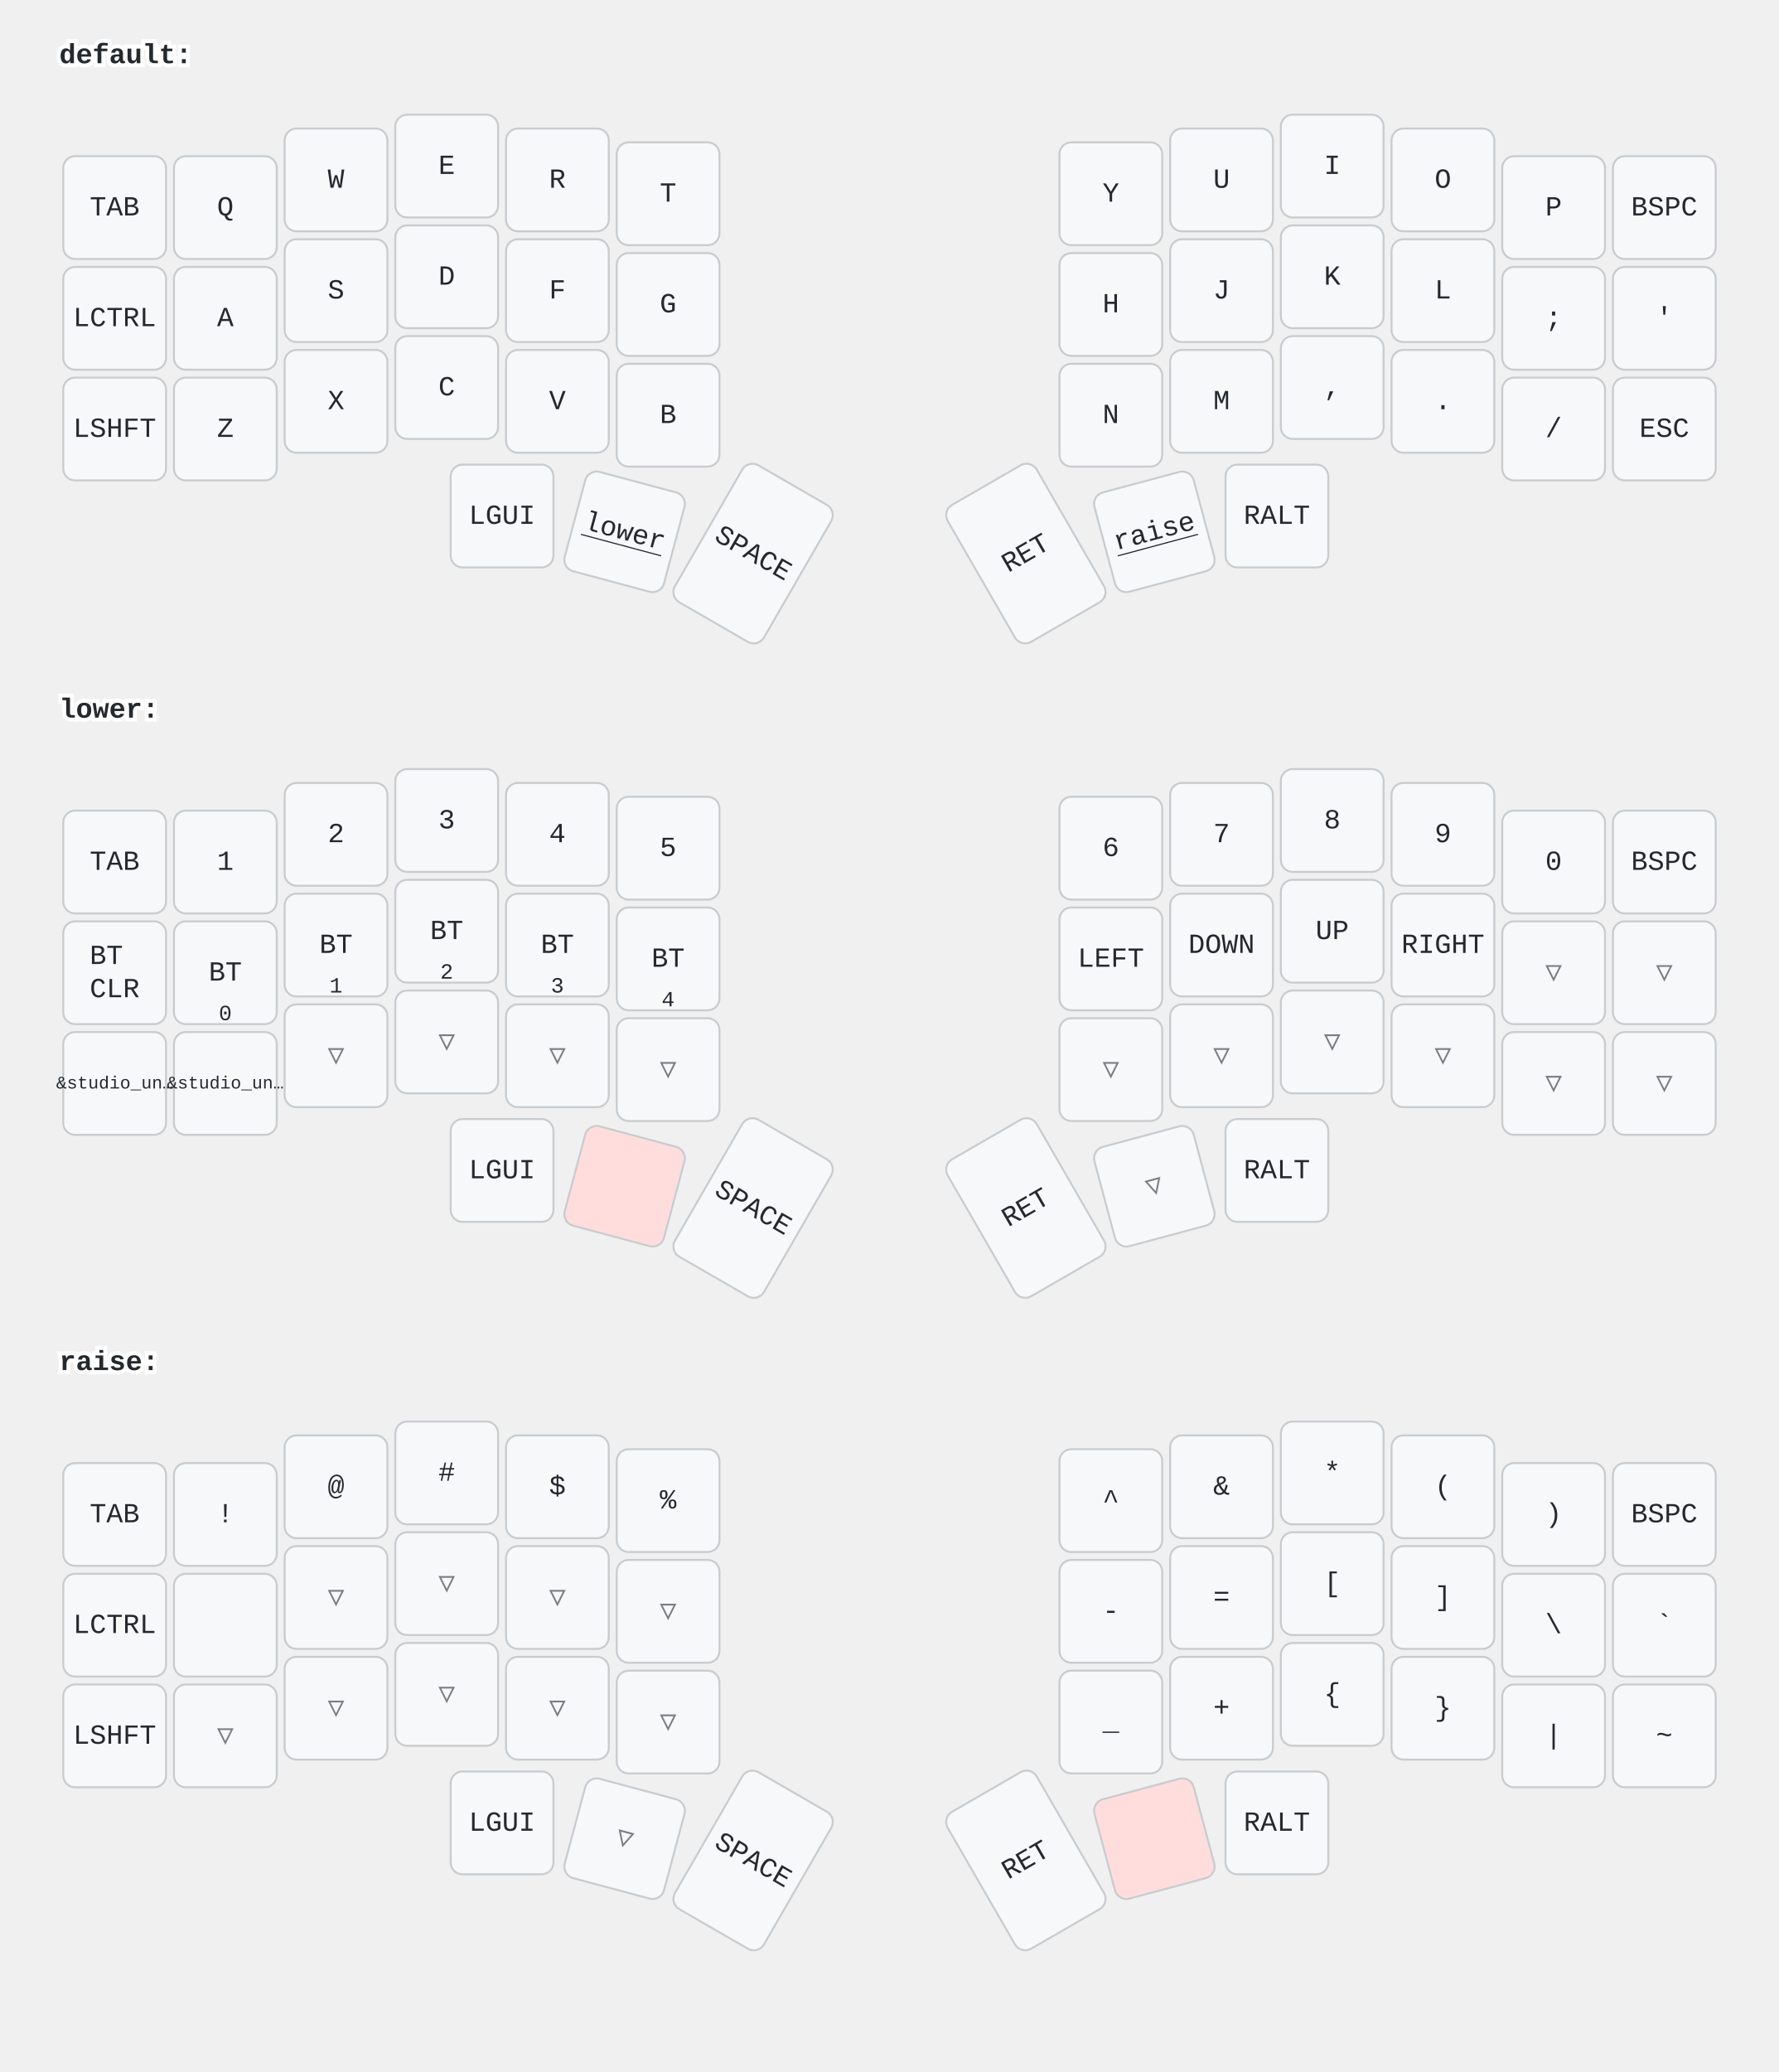
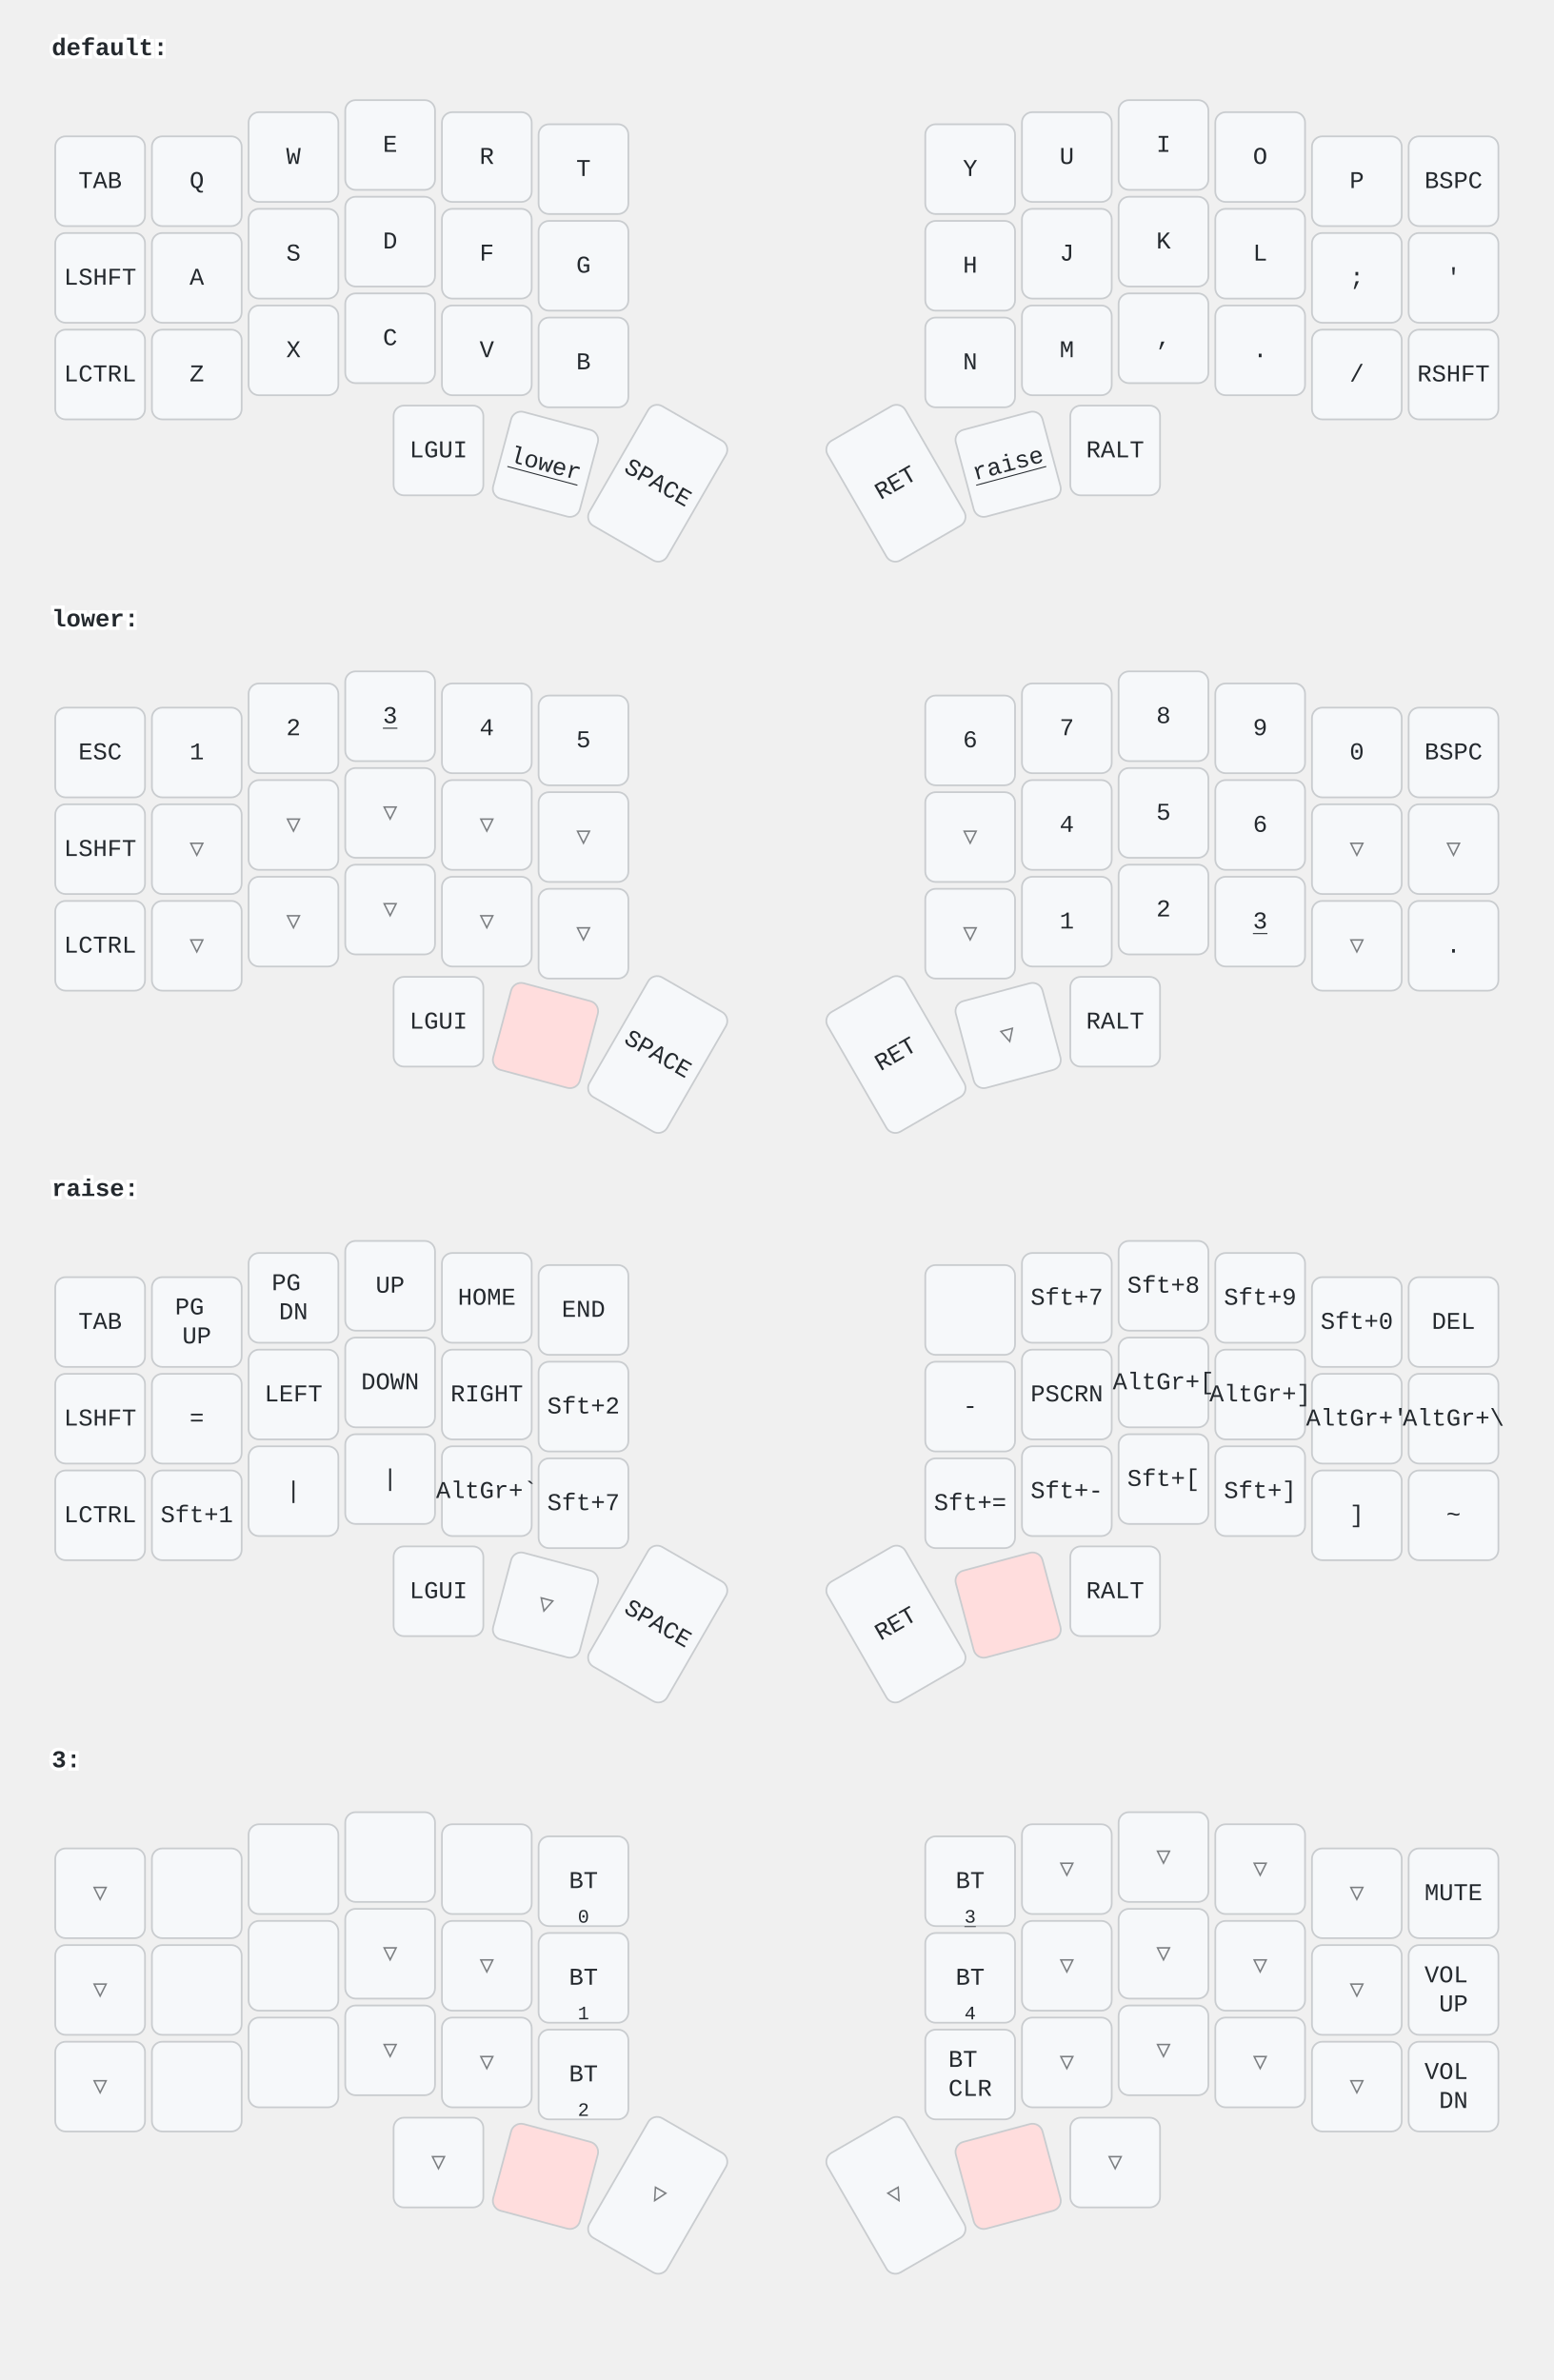
- <svg xmlns="http://www.w3.org/2000/svg" width="900" height="1048" viewBox="0 0 900 1048" class="keymap">
+ <svg xmlns="http://www.w3.org/2000/svg" width="900" height="1379" viewBox="0 0 900 1379" class="keymap">
  <style>/* inherit to force styles through use tags */
svg path {
    fill: inherit;
}

/* font and background color specifications */
svg.keymap {
    font-family: SFMono-Regular,Consolas,Liberation Mono,Menlo,monospace;
    font-size: 14px;
    font-kerning: normal;
    text-rendering: optimizeLegibility;
    fill: #24292e;
}

/* default key styling */
rect.key {
    fill: #f6f8fa;
}

rect.key, rect.combo {
    stroke: #c9cccf;
    stroke-width: 1;
}

/* default key side styling, only used is draw_key_sides is set */
rect.side {
    filter: brightness(90%);
}

/* color accent for combo boxes */
rect.combo, rect.combo-separate {
    fill: #cdf;
}

/* color accent for held keys */
rect.held, rect.combo.held {
    fill: #fdd;
}

/* color accent for ghost (optional) keys */
rect.ghost, rect.combo.ghost {
    stroke-dasharray: 4, 4;
    stroke-width: 2;
}

text {
    text-anchor: middle;
    dominant-baseline: middle;
}

/* styling for layer labels */
text.label {
    font-weight: bold;
    text-anchor: start;
    stroke: white;
    stroke-width: 4;
    paint-order: stroke;
}

/* styling for optional footer */
text.footer {
    text-anchor: end;
    dominant-baseline: auto;
    stroke: white;
    stroke-width: 4;
    paint-order: stroke;
}

/* styling for combo tap, and key non-tap label text */
text.combo, text.hold, text.shifted, text.left, text.right {
    font-size: 11px;
}

text.hold {
    text-anchor: middle;
    dominant-baseline: auto;
}

text.shifted {
    text-anchor: middle;
    dominant-baseline: hanging;
}

text.left {
    text-anchor: start;
}

text.right {
    text-anchor: end;
}

text.layer-activator {
    text-decoration: underline;
}

/* styling for hold/shifted label text in combo box */
text.combo.hold, text.combo.shifted, text.combo.left, text.combo.right {
    font-size: 8px;
}

/* lighter symbol for transparent keys */
text.trans {
    fill: #7b7e81;
}

/* styling for combo dendrons */
path.combo {
    stroke-width: 1;
    stroke: gray;
    fill: none;
}

/* Start Tabler Icons Cleanup */
/* cannot use height/width with glyphs */
.icon-tabler &gt; path {
    fill: inherit;
    stroke: inherit;
    stroke-width: 2;
}
/* hide tabler's default box */
.icon-tabler &gt; path[stroke="none"][fill="none"] {
    visibility: hidden;
}
/* End Tabler Icons Cleanup */
</style>
  <g transform="translate(30, 0)" class="layer-default">
    <text x="0" y="28" class="label" id="default">default:</text>
    <g transform="translate(0, 56)">
      <g transform="translate(28, 49)" class="key keypos-0">
        <rect rx="6" ry="6" x="-26" y="-26" width="52" height="52" class="key" />
        <text x="0" y="0" class="key tap">TAB</text>
      </g>
      <g transform="translate(84, 49)" class="key keypos-1">
        <rect rx="6" ry="6" x="-26" y="-26" width="52" height="52" class="key" />
        <text x="0" y="0" class="key tap">Q</text>
      </g>
      <g transform="translate(140, 35)" class="key keypos-2">
        <rect rx="6" ry="6" x="-26" y="-26" width="52" height="52" class="key" />
        <text x="0" y="0" class="key tap">W</text>
      </g>
      <g transform="translate(196, 28)" class="key keypos-3">
        <rect rx="6" ry="6" x="-26" y="-26" width="52" height="52" class="key" />
        <text x="0" y="0" class="key tap">E</text>
      </g>
      <g transform="translate(252, 35)" class="key keypos-4">
        <rect rx="6" ry="6" x="-26" y="-26" width="52" height="52" class="key" />
        <text x="0" y="0" class="key tap">R</text>
      </g>
      <g transform="translate(308, 42)" class="key keypos-5">
        <rect rx="6" ry="6" x="-26" y="-26" width="52" height="52" class="key" />
        <text x="0" y="0" class="key tap">T</text>
      </g>
      <g transform="translate(532, 42)" class="key keypos-6">
        <rect rx="6" ry="6" x="-26" y="-26" width="52" height="52" class="key" />
        <text x="0" y="0" class="key tap">Y</text>
      </g>
      <g transform="translate(588, 35)" class="key keypos-7">
        <rect rx="6" ry="6" x="-26" y="-26" width="52" height="52" class="key" />
        <text x="0" y="0" class="key tap">U</text>
      </g>
      <g transform="translate(644, 28)" class="key keypos-8">
        <rect rx="6" ry="6" x="-26" y="-26" width="52" height="52" class="key" />
        <text x="0" y="0" class="key tap">I</text>
      </g>
      <g transform="translate(700, 35)" class="key keypos-9">
        <rect rx="6" ry="6" x="-26" y="-26" width="52" height="52" class="key" />
        <text x="0" y="0" class="key tap">O</text>
      </g>
      <g transform="translate(756, 49)" class="key keypos-10">
        <rect rx="6" ry="6" x="-26" y="-26" width="52" height="52" class="key" />
        <text x="0" y="0" class="key tap">P</text>
      </g>
      <g transform="translate(812, 49)" class="key keypos-11">
        <rect rx="6" ry="6" x="-26" y="-26" width="52" height="52" class="key" />
        <text x="0" y="0" class="key tap">BSPC</text>
      </g>
      <g transform="translate(28, 105)" class="key keypos-12">
        <rect rx="6" ry="6" x="-26" y="-26" width="52" height="52" class="key" />
+         <text x="0" y="0" class="key tap">LSHFT</text>
+       </g>
+       <g transform="translate(84, 105)" class="key keypos-13">
+         <rect rx="6" ry="6" x="-26" y="-26" width="52" height="52" class="key" />
+         <text x="0" y="0" class="key tap">A</text>
+       </g>
+       <g transform="translate(140, 91)" class="key keypos-14">
+         <rect rx="6" ry="6" x="-26" y="-26" width="52" height="52" class="key" />
+         <text x="0" y="0" class="key tap">S</text>
+       </g>
+       <g transform="translate(196, 84)" class="key keypos-15">
+         <rect rx="6" ry="6" x="-26" y="-26" width="52" height="52" class="key" />
+         <text x="0" y="0" class="key tap">D</text>
+       </g>
+       <g transform="translate(252, 91)" class="key keypos-16">
+         <rect rx="6" ry="6" x="-26" y="-26" width="52" height="52" class="key" />
+         <text x="0" y="0" class="key tap">F</text>
+       </g>
+       <g transform="translate(308, 98)" class="key keypos-17">
+         <rect rx="6" ry="6" x="-26" y="-26" width="52" height="52" class="key" />
+         <text x="0" y="0" class="key tap">G</text>
+       </g>
+       <g transform="translate(532, 98)" class="key keypos-18">
+         <rect rx="6" ry="6" x="-26" y="-26" width="52" height="52" class="key" />
+         <text x="0" y="0" class="key tap">H</text>
+       </g>
+       <g transform="translate(588, 91)" class="key keypos-19">
+         <rect rx="6" ry="6" x="-26" y="-26" width="52" height="52" class="key" />
+         <text x="0" y="0" class="key tap">J</text>
+       </g>
+       <g transform="translate(644, 84)" class="key keypos-20">
+         <rect rx="6" ry="6" x="-26" y="-26" width="52" height="52" class="key" />
+         <text x="0" y="0" class="key tap">K</text>
+       </g>
+       <g transform="translate(700, 91)" class="key keypos-21">
+         <rect rx="6" ry="6" x="-26" y="-26" width="52" height="52" class="key" />
+         <text x="0" y="0" class="key tap">L</text>
+       </g>
+       <g transform="translate(756, 105)" class="key keypos-22">
+         <rect rx="6" ry="6" x="-26" y="-26" width="52" height="52" class="key" />
+         <text x="0" y="0" class="key tap">;</text>
+       </g>
+       <g transform="translate(812, 105)" class="key keypos-23">
+         <rect rx="6" ry="6" x="-26" y="-26" width="52" height="52" class="key" />
+         <text x="0" y="0" class="key tap">'</text>
+       </g>
+       <g transform="translate(28, 161)" class="key keypos-24">
+         <rect rx="6" ry="6" x="-26" y="-26" width="52" height="52" class="key" />
        <text x="0" y="0" class="key tap">LCTRL</text>
      </g>
-       <g transform="translate(84, 105)" class="key keypos-13">
-         <rect rx="6" ry="6" x="-26" y="-26" width="52" height="52" class="key" />
-         <text x="0" y="0" class="key tap">A</text>
-       </g>
-       <g transform="translate(140, 91)" class="key keypos-14">
-         <rect rx="6" ry="6" x="-26" y="-26" width="52" height="52" class="key" />
-         <text x="0" y="0" class="key tap">S</text>
-       </g>
-       <g transform="translate(196, 84)" class="key keypos-15">
-         <rect rx="6" ry="6" x="-26" y="-26" width="52" height="52" class="key" />
-         <text x="0" y="0" class="key tap">D</text>
-       </g>
-       <g transform="translate(252, 91)" class="key keypos-16">
-         <rect rx="6" ry="6" x="-26" y="-26" width="52" height="52" class="key" />
-         <text x="0" y="0" class="key tap">F</text>
-       </g>
-       <g transform="translate(308, 98)" class="key keypos-17">
-         <rect rx="6" ry="6" x="-26" y="-26" width="52" height="52" class="key" />
-         <text x="0" y="0" class="key tap">G</text>
-       </g>
-       <g transform="translate(532, 98)" class="key keypos-18">
-         <rect rx="6" ry="6" x="-26" y="-26" width="52" height="52" class="key" />
-         <text x="0" y="0" class="key tap">H</text>
-       </g>
-       <g transform="translate(588, 91)" class="key keypos-19">
-         <rect rx="6" ry="6" x="-26" y="-26" width="52" height="52" class="key" />
-         <text x="0" y="0" class="key tap">J</text>
-       </g>
-       <g transform="translate(644, 84)" class="key keypos-20">
-         <rect rx="6" ry="6" x="-26" y="-26" width="52" height="52" class="key" />
-         <text x="0" y="0" class="key tap">K</text>
-       </g>
-       <g transform="translate(700, 91)" class="key keypos-21">
-         <rect rx="6" ry="6" x="-26" y="-26" width="52" height="52" class="key" />
-         <text x="0" y="0" class="key tap">L</text>
-       </g>
-       <g transform="translate(756, 105)" class="key keypos-22">
-         <rect rx="6" ry="6" x="-26" y="-26" width="52" height="52" class="key" />
-         <text x="0" y="0" class="key tap">;</text>
-       </g>
-       <g transform="translate(812, 105)" class="key keypos-23">
-         <rect rx="6" ry="6" x="-26" y="-26" width="52" height="52" class="key" />
-         <text x="0" y="0" class="key tap">'</text>
-       </g>
-       <g transform="translate(28, 161)" class="key keypos-24">
-         <rect rx="6" ry="6" x="-26" y="-26" width="52" height="52" class="key" />
-         <text x="0" y="0" class="key tap">LSHFT</text>
-       </g>
      <g transform="translate(84, 161)" class="key keypos-25">
        <rect rx="6" ry="6" x="-26" y="-26" width="52" height="52" class="key" />
        <text x="0" y="0" class="key tap">Z</text>
      </g>
      <g transform="translate(140, 147)" class="key keypos-26">
        <rect rx="6" ry="6" x="-26" y="-26" width="52" height="52" class="key" />
        <text x="0" y="0" class="key tap">X</text>
      </g>
      <g transform="translate(196, 140)" class="key keypos-27">
        <rect rx="6" ry="6" x="-26" y="-26" width="52" height="52" class="key" />
        <text x="0" y="0" class="key tap">C</text>
      </g>
      <g transform="translate(252, 147)" class="key keypos-28">
        <rect rx="6" ry="6" x="-26" y="-26" width="52" height="52" class="key" />
        <text x="0" y="0" class="key tap">V</text>
      </g>
      <g transform="translate(308, 154)" class="key keypos-29">
        <rect rx="6" ry="6" x="-26" y="-26" width="52" height="52" class="key" />
        <text x="0" y="0" class="key tap">B</text>
      </g>
      <g transform="translate(532, 154)" class="key keypos-30">
        <rect rx="6" ry="6" x="-26" y="-26" width="52" height="52" class="key" />
        <text x="0" y="0" class="key tap">N</text>
      </g>
      <g transform="translate(588, 147)" class="key keypos-31">
        <rect rx="6" ry="6" x="-26" y="-26" width="52" height="52" class="key" />
        <text x="0" y="0" class="key tap">M</text>
      </g>
      <g transform="translate(644, 140)" class="key keypos-32">
        <rect rx="6" ry="6" x="-26" y="-26" width="52" height="52" class="key" />
        <text x="0" y="0" class="key tap">,</text>
      </g>
      <g transform="translate(700, 147)" class="key keypos-33">
        <rect rx="6" ry="6" x="-26" y="-26" width="52" height="52" class="key" />
        <text x="0" y="0" class="key tap">.</text>
      </g>
      <g transform="translate(756, 161)" class="key keypos-34">
        <rect rx="6" ry="6" x="-26" y="-26" width="52" height="52" class="key" />
        <text x="0" y="0" class="key tap">/</text>
      </g>
      <g transform="translate(812, 161)" class="key keypos-35">
        <rect rx="6" ry="6" x="-26" y="-26" width="52" height="52" class="key" />
-         <text x="0" y="0" class="key tap">ESC</text>
+         <text x="0" y="0" class="key tap">RSHFT</text>
      </g>
      <g transform="translate(224, 205)" class="key keypos-36">
        <rect rx="6" ry="6" x="-26" y="-26" width="52" height="52" class="key" />
        <text x="0" y="0" class="key tap">LGUI</text>
      </g>
      <g transform="translate(286, 213) rotate(15.0)" class="key keypos-37">
        <rect rx="6" ry="6" x="-26" y="-26" width="52" height="52" class="key" />
        <a href="#lower">
          <text x="0" y="0" class="key tap layer-activator">lower</text>
        </a>
      </g>
      <g transform="translate(351, 224) rotate(30.0)" class="key keypos-38">
        <rect rx="6" ry="6" x="-26" y="-40" width="52" height="80" class="key" />
        <text x="0" y="0" class="key tap">SPACE</text>
      </g>
      <g transform="translate(489, 224) rotate(-30.0)" class="key keypos-39">
        <rect rx="6" ry="6" x="-26" y="-40" width="52" height="80" class="key" />
        <text x="0" y="0" class="key tap">RET</text>
      </g>
      <g transform="translate(554, 213) rotate(-15.0)" class="key keypos-40">
        <rect rx="6" ry="6" x="-26" y="-26" width="52" height="52" class="key" />
        <a href="#raise">
          <text x="0" y="0" class="key tap layer-activator">raise</text>
        </a>
      </g>
      <g transform="translate(616, 205)" class="key keypos-41">
        <rect rx="6" ry="6" x="-26" y="-26" width="52" height="52" class="key" />
        <text x="0" y="0" class="key tap">RALT</text>
      </g>
    </g>
  </g>
  <g transform="translate(30, 331)" class="layer-lower">
    <text x="0" y="28" class="label" id="lower">lower:</text>
    <g transform="translate(0, 56)">
      <g transform="translate(28, 49)" class="key keypos-0">
        <rect rx="6" ry="6" x="-26" y="-26" width="52" height="52" class="key" />
-         <text x="0" y="0" class="key tap">TAB</text>
+         <text x="0" y="0" class="key tap">ESC</text>
      </g>
      <g transform="translate(84, 49)" class="key keypos-1">
        <rect rx="6" ry="6" x="-26" y="-26" width="52" height="52" class="key" />
        <text x="0" y="0" class="key tap">1</text>
      </g>
      <g transform="translate(140, 35)" class="key keypos-2">
        <rect rx="6" ry="6" x="-26" y="-26" width="52" height="52" class="key" />
        <text x="0" y="0" class="key tap">2</text>
      </g>
      <g transform="translate(196, 28)" class="key keypos-3">
        <rect rx="6" ry="6" x="-26" y="-26" width="52" height="52" class="key" />
-         <text x="0" y="0" class="key tap">3</text>
+         <a href="#x_x">
+           <text x="0" y="0" class="key tap layer-activator">3</text>
+         </a>
      </g>
      <g transform="translate(252, 35)" class="key keypos-4">
        <rect rx="6" ry="6" x="-26" y="-26" width="52" height="52" class="key" />
        <text x="0" y="0" class="key tap">4</text>
      </g>
      <g transform="translate(308, 42)" class="key keypos-5">
        <rect rx="6" ry="6" x="-26" y="-26" width="52" height="52" class="key" />
        <text x="0" y="0" class="key tap">5</text>
      </g>
      <g transform="translate(532, 42)" class="key keypos-6">
        <rect rx="6" ry="6" x="-26" y="-26" width="52" height="52" class="key" />
        <text x="0" y="0" class="key tap">6</text>
      </g>
      <g transform="translate(588, 35)" class="key keypos-7">
        <rect rx="6" ry="6" x="-26" y="-26" width="52" height="52" class="key" />
        <text x="0" y="0" class="key tap">7</text>
      </g>
      <g transform="translate(644, 28)" class="key keypos-8">
        <rect rx="6" ry="6" x="-26" y="-26" width="52" height="52" class="key" />
        <text x="0" y="0" class="key tap">8</text>
      </g>
      <g transform="translate(700, 35)" class="key keypos-9">
        <rect rx="6" ry="6" x="-26" y="-26" width="52" height="52" class="key" />
        <text x="0" y="0" class="key tap">9</text>
      </g>
      <g transform="translate(756, 49)" class="key keypos-10">
        <rect rx="6" ry="6" x="-26" y="-26" width="52" height="52" class="key" />
        <text x="0" y="0" class="key tap">0</text>
      </g>
      <g transform="translate(812, 49)" class="key keypos-11">
        <rect rx="6" ry="6" x="-26" y="-26" width="52" height="52" class="key" />
        <text x="0" y="0" class="key tap">BSPC</text>
      </g>
      <g transform="translate(28, 105)" class="key keypos-12">
        <rect rx="6" ry="6" x="-26" y="-26" width="52" height="52" class="key" />
-         <text x="0" y="0" class="key tap">
-           <tspan x="0" dy="-0.6em">BT</tspan>
-           <tspan x="0" dy="1.2em">CLR</tspan>
-         </text>
-       </g>
-       <g transform="translate(84, 105)" class="key keypos-13">
-         <rect rx="6" ry="6" x="-26" y="-26" width="52" height="52" class="key" />
-         <text x="0" y="0" class="key tap">BT</text>
-         <text x="0" y="24" class="key hold">0</text>
-       </g>
-       <g transform="translate(140, 91)" class="key keypos-14">
-         <rect rx="6" ry="6" x="-26" y="-26" width="52" height="52" class="key" />
-         <text x="0" y="0" class="key tap">BT</text>
-         <text x="0" y="24" class="key hold">1</text>
-       </g>
-       <g transform="translate(196, 84)" class="key keypos-15">
-         <rect rx="6" ry="6" x="-26" y="-26" width="52" height="52" class="key" />
-         <text x="0" y="0" class="key tap">BT</text>
-         <text x="0" y="24" class="key hold">2</text>
-       </g>
-       <g transform="translate(252, 91)" class="key keypos-16">
-         <rect rx="6" ry="6" x="-26" y="-26" width="52" height="52" class="key" />
-         <text x="0" y="0" class="key tap">BT</text>
-         <text x="0" y="24" class="key hold">3</text>
-       </g>
-       <g transform="translate(308, 98)" class="key keypos-17">
-         <rect rx="6" ry="6" x="-26" y="-26" width="52" height="52" class="key" />
-         <text x="0" y="0" class="key tap">BT</text>
-         <text x="0" y="24" class="key hold">4</text>
-       </g>
-       <g transform="translate(532, 98)" class="key keypos-18">
-         <rect rx="6" ry="6" x="-26" y="-26" width="52" height="52" class="key" />
-         <text x="0" y="0" class="key tap">LEFT</text>
+         <text x="0" y="0" class="key tap">LSHFT</text>
+       </g>
+       <g transform="translate(84, 105)" class="key trans keypos-13">
+         <rect rx="6" ry="6" x="-26" y="-26" width="52" height="52" class="key trans" />
+         <text x="0" y="0" class="key trans tap">▽</text>
+       </g>
+       <g transform="translate(140, 91)" class="key trans keypos-14">
+         <rect rx="6" ry="6" x="-26" y="-26" width="52" height="52" class="key trans" />
+         <text x="0" y="0" class="key trans tap">▽</text>
+       </g>
+       <g transform="translate(196, 84)" class="key trans keypos-15">
+         <rect rx="6" ry="6" x="-26" y="-26" width="52" height="52" class="key trans" />
+         <text x="0" y="0" class="key trans tap">▽</text>
+       </g>
+       <g transform="translate(252, 91)" class="key trans keypos-16">
+         <rect rx="6" ry="6" x="-26" y="-26" width="52" height="52" class="key trans" />
+         <text x="0" y="0" class="key trans tap">▽</text>
+       </g>
+       <g transform="translate(308, 98)" class="key trans keypos-17">
+         <rect rx="6" ry="6" x="-26" y="-26" width="52" height="52" class="key trans" />
+         <text x="0" y="0" class="key trans tap">▽</text>
+       </g>
+       <g transform="translate(532, 98)" class="key trans keypos-18">
+         <rect rx="6" ry="6" x="-26" y="-26" width="52" height="52" class="key trans" />
+         <text x="0" y="0" class="key trans tap">▽</text>
      </g>
      <g transform="translate(588, 91)" class="key keypos-19">
        <rect rx="6" ry="6" x="-26" y="-26" width="52" height="52" class="key" />
-         <text x="0" y="0" class="key tap">DOWN</text>
+         <text x="0" y="0" class="key tap">4</text>
      </g>
      <g transform="translate(644, 84)" class="key keypos-20">
        <rect rx="6" ry="6" x="-26" y="-26" width="52" height="52" class="key" />
-         <text x="0" y="0" class="key tap">UP</text>
+         <text x="0" y="0" class="key tap">5</text>
      </g>
      <g transform="translate(700, 91)" class="key keypos-21">
        <rect rx="6" ry="6" x="-26" y="-26" width="52" height="52" class="key" />
-         <text x="0" y="0" class="key tap">RIGHT</text>
+         <text x="0" y="0" class="key tap">6</text>
      </g>
      <g transform="translate(756, 105)" class="key trans keypos-22">
        <rect rx="6" ry="6" x="-26" y="-26" width="52" height="52" class="key trans" />
        <text x="0" y="0" class="key trans tap">▽</text>
      </g>
      <g transform="translate(812, 105)" class="key trans keypos-23">
        <rect rx="6" ry="6" x="-26" y="-26" width="52" height="52" class="key trans" />
        <text x="0" y="0" class="key trans tap">▽</text>
      </g>
      <g transform="translate(28, 161)" class="key keypos-24">
        <rect rx="6" ry="6" x="-26" y="-26" width="52" height="52" class="key" />
-         <text x="0" y="0" class="key tap">
-           <tspan style="font-size: 64%">&amp;studio_un…</tspan>
-         </text>
-       </g>
-       <g transform="translate(84, 161)" class="key keypos-25">
-         <rect rx="6" ry="6" x="-26" y="-26" width="52" height="52" class="key" />
-         <text x="0" y="0" class="key tap">
-           <tspan style="font-size: 64%">&amp;studio_un…</tspan>
-         </text>
+         <text x="0" y="0" class="key tap">LCTRL</text>
+       </g>
+       <g transform="translate(84, 161)" class="key trans keypos-25">
+         <rect rx="6" ry="6" x="-26" y="-26" width="52" height="52" class="key trans" />
+         <text x="0" y="0" class="key trans tap">▽</text>
      </g>
      <g transform="translate(140, 147)" class="key trans keypos-26">
        <rect rx="6" ry="6" x="-26" y="-26" width="52" height="52" class="key trans" />
        <text x="0" y="0" class="key trans tap">▽</text>
      </g>
      <g transform="translate(196, 140)" class="key trans keypos-27">
        <rect rx="6" ry="6" x="-26" y="-26" width="52" height="52" class="key trans" />
        <text x="0" y="0" class="key trans tap">▽</text>
      </g>
      <g transform="translate(252, 147)" class="key trans keypos-28">
        <rect rx="6" ry="6" x="-26" y="-26" width="52" height="52" class="key trans" />
        <text x="0" y="0" class="key trans tap">▽</text>
      </g>
      <g transform="translate(308, 154)" class="key trans keypos-29">
        <rect rx="6" ry="6" x="-26" y="-26" width="52" height="52" class="key trans" />
        <text x="0" y="0" class="key trans tap">▽</text>
      </g>
      <g transform="translate(532, 154)" class="key trans keypos-30">
        <rect rx="6" ry="6" x="-26" y="-26" width="52" height="52" class="key trans" />
        <text x="0" y="0" class="key trans tap">▽</text>
      </g>
-       <g transform="translate(588, 147)" class="key trans keypos-31">
-         <rect rx="6" ry="6" x="-26" y="-26" width="52" height="52" class="key trans" />
-         <text x="0" y="0" class="key trans tap">▽</text>
-       </g>
-       <g transform="translate(644, 140)" class="key trans keypos-32">
-         <rect rx="6" ry="6" x="-26" y="-26" width="52" height="52" class="key trans" />
-         <text x="0" y="0" class="key trans tap">▽</text>
-       </g>
-       <g transform="translate(700, 147)" class="key trans keypos-33">
-         <rect rx="6" ry="6" x="-26" y="-26" width="52" height="52" class="key trans" />
-         <text x="0" y="0" class="key trans tap">▽</text>
+       <g transform="translate(588, 147)" class="key keypos-31">
+         <rect rx="6" ry="6" x="-26" y="-26" width="52" height="52" class="key" />
+         <text x="0" y="0" class="key tap">1</text>
+       </g>
+       <g transform="translate(644, 140)" class="key keypos-32">
+         <rect rx="6" ry="6" x="-26" y="-26" width="52" height="52" class="key" />
+         <text x="0" y="0" class="key tap">2</text>
+       </g>
+       <g transform="translate(700, 147)" class="key keypos-33">
+         <rect rx="6" ry="6" x="-26" y="-26" width="52" height="52" class="key" />
+         <a href="#x_x">
+           <text x="0" y="0" class="key tap layer-activator">3</text>
+         </a>
      </g>
      <g transform="translate(756, 161)" class="key trans keypos-34">
        <rect rx="6" ry="6" x="-26" y="-26" width="52" height="52" class="key trans" />
        <text x="0" y="0" class="key trans tap">▽</text>
      </g>
-       <g transform="translate(812, 161)" class="key trans keypos-35">
-         <rect rx="6" ry="6" x="-26" y="-26" width="52" height="52" class="key trans" />
-         <text x="0" y="0" class="key trans tap">▽</text>
+       <g transform="translate(812, 161)" class="key keypos-35">
+         <rect rx="6" ry="6" x="-26" y="-26" width="52" height="52" class="key" />
+         <text x="0" y="0" class="key tap">.</text>
      </g>
      <g transform="translate(224, 205)" class="key keypos-36">
        <rect rx="6" ry="6" x="-26" y="-26" width="52" height="52" class="key" />
        <text x="0" y="0" class="key tap">LGUI</text>
      </g>
      <g transform="translate(286, 213) rotate(15.0)" class="key held keypos-37">
        <rect rx="6" ry="6" x="-26" y="-26" width="52" height="52" class="key held" />
      </g>
      <g transform="translate(351, 224) rotate(30.0)" class="key keypos-38">
        <rect rx="6" ry="6" x="-26" y="-40" width="52" height="80" class="key" />
        <text x="0" y="0" class="key tap">SPACE</text>
      </g>
      <g transform="translate(489, 224) rotate(-30.0)" class="key keypos-39">
        <rect rx="6" ry="6" x="-26" y="-40" width="52" height="80" class="key" />
        <text x="0" y="0" class="key tap">RET</text>
      </g>
      <g transform="translate(554, 213) rotate(-15.0)" class="key trans keypos-40">
        <rect rx="6" ry="6" x="-26" y="-26" width="52" height="52" class="key trans" />
        <text x="0" y="0" class="key trans tap">▽</text>
      </g>
      <g transform="translate(616, 205)" class="key keypos-41">
        <rect rx="6" ry="6" x="-26" y="-26" width="52" height="52" class="key" />
        <text x="0" y="0" class="key tap">RALT</text>
      </g>
    </g>
  </g>
  <g transform="translate(30, 661)" class="layer-raise">
    <text x="0" y="28" class="label" id="raise">raise:</text>
    <g transform="translate(0, 56)">
      <g transform="translate(28, 49)" class="key keypos-0">
        <rect rx="6" ry="6" x="-26" y="-26" width="52" height="52" class="key" />
        <text x="0" y="0" class="key tap">TAB</text>
      </g>
      <g transform="translate(84, 49)" class="key keypos-1">
        <rect rx="6" ry="6" x="-26" y="-26" width="52" height="52" class="key" />
-         <text x="0" y="0" class="key tap">!</text>
+         <text x="0" y="0" class="key tap">
+           <tspan x="0" dy="-0.6em">PG</tspan>
+           <tspan x="0" dy="1.2em">UP</tspan>
+         </text>
      </g>
      <g transform="translate(140, 35)" class="key keypos-2">
        <rect rx="6" ry="6" x="-26" y="-26" width="52" height="52" class="key" />
-         <text x="0" y="0" class="key tap">@</text>
+         <text x="0" y="0" class="key tap">
+           <tspan x="0" dy="-0.6em">PG</tspan>
+           <tspan x="0" dy="1.2em">DN</tspan>
+         </text>
      </g>
      <g transform="translate(196, 28)" class="key keypos-3">
        <rect rx="6" ry="6" x="-26" y="-26" width="52" height="52" class="key" />
-         <text x="0" y="0" class="key tap">#</text>
+         <text x="0" y="0" class="key tap">UP</text>
      </g>
      <g transform="translate(252, 35)" class="key keypos-4">
        <rect rx="6" ry="6" x="-26" y="-26" width="52" height="52" class="key" />
-         <text x="0" y="0" class="key tap">$</text>
+         <text x="0" y="0" class="key tap">HOME</text>
      </g>
      <g transform="translate(308, 42)" class="key keypos-5">
        <rect rx="6" ry="6" x="-26" y="-26" width="52" height="52" class="key" />
-         <text x="0" y="0" class="key tap">%</text>
+         <text x="0" y="0" class="key tap">END</text>
      </g>
      <g transform="translate(532, 42)" class="key keypos-6">
        <rect rx="6" ry="6" x="-26" y="-26" width="52" height="52" class="key" />
-         <text x="0" y="0" class="key tap">^</text>
      </g>
      <g transform="translate(588, 35)" class="key keypos-7">
        <rect rx="6" ry="6" x="-26" y="-26" width="52" height="52" class="key" />
-         <text x="0" y="0" class="key tap">&amp;</text>
+         <text x="0" y="0" class="key tap">Sft+7</text>
      </g>
      <g transform="translate(644, 28)" class="key keypos-8">
        <rect rx="6" ry="6" x="-26" y="-26" width="52" height="52" class="key" />
-         <text x="0" y="0" class="key tap">*</text>
+         <text x="0" y="0" class="key tap">Sft+8</text>
      </g>
      <g transform="translate(700, 35)" class="key keypos-9">
        <rect rx="6" ry="6" x="-26" y="-26" width="52" height="52" class="key" />
-         <text x="0" y="0" class="key tap">(</text>
+         <text x="0" y="0" class="key tap">Sft+9</text>
      </g>
      <g transform="translate(756, 49)" class="key keypos-10">
        <rect rx="6" ry="6" x="-26" y="-26" width="52" height="52" class="key" />
-         <text x="0" y="0" class="key tap">)</text>
+         <text x="0" y="0" class="key tap">Sft+0</text>
      </g>
      <g transform="translate(812, 49)" class="key keypos-11">
        <rect rx="6" ry="6" x="-26" y="-26" width="52" height="52" class="key" />
-         <text x="0" y="0" class="key tap">BSPC</text>
+         <text x="0" y="0" class="key tap">DEL</text>
      </g>
      <g transform="translate(28, 105)" class="key keypos-12">
        <rect rx="6" ry="6" x="-26" y="-26" width="52" height="52" class="key" />
+         <text x="0" y="0" class="key tap">LSHFT</text>
+       </g>
+       <g transform="translate(84, 105)" class="key keypos-13">
+         <rect rx="6" ry="6" x="-26" y="-26" width="52" height="52" class="key" />
+         <text x="0" y="0" class="key tap">=</text>
+       </g>
+       <g transform="translate(140, 91)" class="key keypos-14">
+         <rect rx="6" ry="6" x="-26" y="-26" width="52" height="52" class="key" />
+         <text x="0" y="0" class="key tap">LEFT</text>
+       </g>
+       <g transform="translate(196, 84)" class="key keypos-15">
+         <rect rx="6" ry="6" x="-26" y="-26" width="52" height="52" class="key" />
+         <text x="0" y="0" class="key tap">DOWN</text>
+       </g>
+       <g transform="translate(252, 91)" class="key keypos-16">
+         <rect rx="6" ry="6" x="-26" y="-26" width="52" height="52" class="key" />
+         <text x="0" y="0" class="key tap">RIGHT</text>
+       </g>
+       <g transform="translate(308, 98)" class="key keypos-17">
+         <rect rx="6" ry="6" x="-26" y="-26" width="52" height="52" class="key" />
+         <text x="0" y="0" class="key tap">Sft+2</text>
+       </g>
+       <g transform="translate(532, 98)" class="key keypos-18">
+         <rect rx="6" ry="6" x="-26" y="-26" width="52" height="52" class="key" />
+         <text x="0" y="0" class="key tap">-</text>
+       </g>
+       <g transform="translate(588, 91)" class="key keypos-19">
+         <rect rx="6" ry="6" x="-26" y="-26" width="52" height="52" class="key" />
+         <text x="0" y="0" class="key tap">PSCRN</text>
+       </g>
+       <g transform="translate(644, 84)" class="key keypos-20">
+         <rect rx="6" ry="6" x="-26" y="-26" width="52" height="52" class="key" />
+         <text x="0" y="0" class="key tap">AltGr+[</text>
+       </g>
+       <g transform="translate(700, 91)" class="key keypos-21">
+         <rect rx="6" ry="6" x="-26" y="-26" width="52" height="52" class="key" />
+         <text x="0" y="0" class="key tap">AltGr+]</text>
+       </g>
+       <g transform="translate(756, 105)" class="key keypos-22">
+         <rect rx="6" ry="6" x="-26" y="-26" width="52" height="52" class="key" />
+         <text x="0" y="0" class="key tap">AltGr+'</text>
+       </g>
+       <g transform="translate(812, 105)" class="key keypos-23">
+         <rect rx="6" ry="6" x="-26" y="-26" width="52" height="52" class="key" />
+         <text x="0" y="0" class="key tap">AltGr+\</text>
+       </g>
+       <g transform="translate(28, 161)" class="key keypos-24">
+         <rect rx="6" ry="6" x="-26" y="-26" width="52" height="52" class="key" />
        <text x="0" y="0" class="key tap">LCTRL</text>
      </g>
-       <g transform="translate(84, 105)" class="key keypos-13">
-         <rect rx="6" ry="6" x="-26" y="-26" width="52" height="52" class="key" />
-       </g>
-       <g transform="translate(140, 91)" class="key trans keypos-14">
-         <rect rx="6" ry="6" x="-26" y="-26" width="52" height="52" class="key trans" />
-         <text x="0" y="0" class="key trans tap">▽</text>
-       </g>
-       <g transform="translate(196, 84)" class="key trans keypos-15">
-         <rect rx="6" ry="6" x="-26" y="-26" width="52" height="52" class="key trans" />
-         <text x="0" y="0" class="key trans tap">▽</text>
-       </g>
-       <g transform="translate(252, 91)" class="key trans keypos-16">
-         <rect rx="6" ry="6" x="-26" y="-26" width="52" height="52" class="key trans" />
-         <text x="0" y="0" class="key trans tap">▽</text>
-       </g>
-       <g transform="translate(308, 98)" class="key trans keypos-17">
-         <rect rx="6" ry="6" x="-26" y="-26" width="52" height="52" class="key trans" />
-         <text x="0" y="0" class="key trans tap">▽</text>
-       </g>
-       <g transform="translate(532, 98)" class="key keypos-18">
-         <rect rx="6" ry="6" x="-26" y="-26" width="52" height="52" class="key" />
-         <text x="0" y="0" class="key tap">-</text>
-       </g>
-       <g transform="translate(588, 91)" class="key keypos-19">
-         <rect rx="6" ry="6" x="-26" y="-26" width="52" height="52" class="key" />
-         <text x="0" y="0" class="key tap">=</text>
-       </g>
-       <g transform="translate(644, 84)" class="key keypos-20">
-         <rect rx="6" ry="6" x="-26" y="-26" width="52" height="52" class="key" />
-         <text x="0" y="0" class="key tap">[</text>
-       </g>
-       <g transform="translate(700, 91)" class="key keypos-21">
+       <g transform="translate(84, 161)" class="key keypos-25">
+         <rect rx="6" ry="6" x="-26" y="-26" width="52" height="52" class="key" />
+         <text x="0" y="0" class="key tap">Sft+1</text>
+       </g>
+       <g transform="translate(140, 147)" class="key keypos-26">
+         <rect rx="6" ry="6" x="-26" y="-26" width="52" height="52" class="key" />
+         <text x="0" y="0" class="key tap">|</text>
+       </g>
+       <g transform="translate(196, 140)" class="key keypos-27">
+         <rect rx="6" ry="6" x="-26" y="-26" width="52" height="52" class="key" />
+         <text x="0" y="0" class="key tap">|</text>
+       </g>
+       <g transform="translate(252, 147)" class="key keypos-28">
+         <rect rx="6" ry="6" x="-26" y="-26" width="52" height="52" class="key" />
+         <text x="0" y="0" class="key tap">AltGr+`</text>
+       </g>
+       <g transform="translate(308, 154)" class="key keypos-29">
+         <rect rx="6" ry="6" x="-26" y="-26" width="52" height="52" class="key" />
+         <text x="0" y="0" class="key tap">Sft+7</text>
+       </g>
+       <g transform="translate(532, 154)" class="key keypos-30">
+         <rect rx="6" ry="6" x="-26" y="-26" width="52" height="52" class="key" />
+         <text x="0" y="0" class="key tap">Sft+=</text>
+       </g>
+       <g transform="translate(588, 147)" class="key keypos-31">
+         <rect rx="6" ry="6" x="-26" y="-26" width="52" height="52" class="key" />
+         <text x="0" y="0" class="key tap">Sft+-</text>
+       </g>
+       <g transform="translate(644, 140)" class="key keypos-32">
+         <rect rx="6" ry="6" x="-26" y="-26" width="52" height="52" class="key" />
+         <text x="0" y="0" class="key tap">Sft+[</text>
+       </g>
+       <g transform="translate(700, 147)" class="key keypos-33">
+         <rect rx="6" ry="6" x="-26" y="-26" width="52" height="52" class="key" />
+         <text x="0" y="0" class="key tap">Sft+]</text>
+       </g>
+       <g transform="translate(756, 161)" class="key keypos-34">
        <rect rx="6" ry="6" x="-26" y="-26" width="52" height="52" class="key" />
        <text x="0" y="0" class="key tap">]</text>
-       </g>
-       <g transform="translate(756, 105)" class="key keypos-22">
-         <rect rx="6" ry="6" x="-26" y="-26" width="52" height="52" class="key" />
-         <text x="0" y="0" class="key tap">\</text>
-       </g>
-       <g transform="translate(812, 105)" class="key keypos-23">
-         <rect rx="6" ry="6" x="-26" y="-26" width="52" height="52" class="key" />
-         <text x="0" y="0" class="key tap">`</text>
-       </g>
-       <g transform="translate(28, 161)" class="key keypos-24">
-         <rect rx="6" ry="6" x="-26" y="-26" width="52" height="52" class="key" />
-         <text x="0" y="0" class="key tap">LSHFT</text>
-       </g>
-       <g transform="translate(84, 161)" class="key trans keypos-25">
-         <rect rx="6" ry="6" x="-26" y="-26" width="52" height="52" class="key trans" />
-         <text x="0" y="0" class="key trans tap">▽</text>
-       </g>
-       <g transform="translate(140, 147)" class="key trans keypos-26">
-         <rect rx="6" ry="6" x="-26" y="-26" width="52" height="52" class="key trans" />
-         <text x="0" y="0" class="key trans tap">▽</text>
-       </g>
-       <g transform="translate(196, 140)" class="key trans keypos-27">
-         <rect rx="6" ry="6" x="-26" y="-26" width="52" height="52" class="key trans" />
-         <text x="0" y="0" class="key trans tap">▽</text>
-       </g>
-       <g transform="translate(252, 147)" class="key trans keypos-28">
-         <rect rx="6" ry="6" x="-26" y="-26" width="52" height="52" class="key trans" />
-         <text x="0" y="0" class="key trans tap">▽</text>
-       </g>
-       <g transform="translate(308, 154)" class="key trans keypos-29">
-         <rect rx="6" ry="6" x="-26" y="-26" width="52" height="52" class="key trans" />
-         <text x="0" y="0" class="key trans tap">▽</text>
-       </g>
-       <g transform="translate(532, 154)" class="key keypos-30">
-         <rect rx="6" ry="6" x="-26" y="-26" width="52" height="52" class="key" />
-         <text x="0" y="0" class="key tap">_</text>
-       </g>
-       <g transform="translate(588, 147)" class="key keypos-31">
-         <rect rx="6" ry="6" x="-26" y="-26" width="52" height="52" class="key" />
-         <text x="0" y="0" class="key tap">+</text>
-       </g>
-       <g transform="translate(644, 140)" class="key keypos-32">
-         <rect rx="6" ry="6" x="-26" y="-26" width="52" height="52" class="key" />
-         <text x="0" y="0" class="key tap">{</text>
-       </g>
-       <g transform="translate(700, 147)" class="key keypos-33">
-         <rect rx="6" ry="6" x="-26" y="-26" width="52" height="52" class="key" />
-         <text x="0" y="0" class="key tap">}</text>
-       </g>
-       <g transform="translate(756, 161)" class="key keypos-34">
-         <rect rx="6" ry="6" x="-26" y="-26" width="52" height="52" class="key" />
-         <text x="0" y="0" class="key tap">|</text>
      </g>
      <g transform="translate(812, 161)" class="key keypos-35">
        <rect rx="6" ry="6" x="-26" y="-26" width="52" height="52" class="key" />
        <text x="0" y="0" class="key tap">~</text>
      </g>
      <g transform="translate(224, 205)" class="key keypos-36">
        <rect rx="6" ry="6" x="-26" y="-26" width="52" height="52" class="key" />
        <text x="0" y="0" class="key tap">LGUI</text>
      </g>
      <g transform="translate(286, 213) rotate(15.0)" class="key trans keypos-37">
        <rect rx="6" ry="6" x="-26" y="-26" width="52" height="52" class="key trans" />
        <text x="0" y="0" class="key trans tap">▽</text>
      </g>
      <g transform="translate(351, 224) rotate(30.0)" class="key keypos-38">
        <rect rx="6" ry="6" x="-26" y="-40" width="52" height="80" class="key" />
        <text x="0" y="0" class="key tap">SPACE</text>
      </g>
      <g transform="translate(489, 224) rotate(-30.0)" class="key keypos-39">
        <rect rx="6" ry="6" x="-26" y="-40" width="52" height="80" class="key" />
        <text x="0" y="0" class="key tap">RET</text>
      </g>
      <g transform="translate(554, 213) rotate(-15.0)" class="key held keypos-40">
        <rect rx="6" ry="6" x="-26" y="-26" width="52" height="52" class="key held" />
      </g>
      <g transform="translate(616, 205)" class="key keypos-41">
        <rect rx="6" ry="6" x="-26" y="-26" width="52" height="52" class="key" />
        <text x="0" y="0" class="key tap">RALT</text>
      </g>
    </g>
  </g>
+   <g transform="translate(30, 992)" class="layer-3">
+     <text x="0" y="28" class="label" id="x_x">3:</text>
+     <g transform="translate(0, 56)">
+       <g transform="translate(28, 49)" class="key trans keypos-0">
+         <rect rx="6" ry="6" x="-26" y="-26" width="52" height="52" class="key trans" />
+         <text x="0" y="0" class="key trans tap">▽</text>
+       </g>
+       <g transform="translate(84, 49)" class="key keypos-1">
+         <rect rx="6" ry="6" x="-26" y="-26" width="52" height="52" class="key" />
+       </g>
+       <g transform="translate(140, 35)" class="key keypos-2">
+         <rect rx="6" ry="6" x="-26" y="-26" width="52" height="52" class="key" />
+       </g>
+       <g transform="translate(196, 28)" class="key keypos-3">
+         <rect rx="6" ry="6" x="-26" y="-26" width="52" height="52" class="key" />
+       </g>
+       <g transform="translate(252, 35)" class="key keypos-4">
+         <rect rx="6" ry="6" x="-26" y="-26" width="52" height="52" class="key" />
+       </g>
+       <g transform="translate(308, 42)" class="key keypos-5">
+         <rect rx="6" ry="6" x="-26" y="-26" width="52" height="52" class="key" />
+         <text x="0" y="0" class="key tap">BT</text>
+         <text x="0" y="24" class="key hold">0</text>
+       </g>
+       <g transform="translate(532, 42)" class="key keypos-6">
+         <rect rx="6" ry="6" x="-26" y="-26" width="52" height="52" class="key" />
+         <text x="0" y="0" class="key tap">BT</text>
+         <a href="#x_x">
+           <text x="0" y="24" class="key hold layer-activator">3</text>
+         </a>
+       </g>
+       <g transform="translate(588, 35)" class="key trans keypos-7">
+         <rect rx="6" ry="6" x="-26" y="-26" width="52" height="52" class="key trans" />
+         <text x="0" y="0" class="key trans tap">▽</text>
+       </g>
+       <g transform="translate(644, 28)" class="key trans keypos-8">
+         <rect rx="6" ry="6" x="-26" y="-26" width="52" height="52" class="key trans" />
+         <text x="0" y="0" class="key trans tap">▽</text>
+       </g>
+       <g transform="translate(700, 35)" class="key trans keypos-9">
+         <rect rx="6" ry="6" x="-26" y="-26" width="52" height="52" class="key trans" />
+         <text x="0" y="0" class="key trans tap">▽</text>
+       </g>
+       <g transform="translate(756, 49)" class="key trans keypos-10">
+         <rect rx="6" ry="6" x="-26" y="-26" width="52" height="52" class="key trans" />
+         <text x="0" y="0" class="key trans tap">▽</text>
+       </g>
+       <g transform="translate(812, 49)" class="key keypos-11">
+         <rect rx="6" ry="6" x="-26" y="-26" width="52" height="52" class="key" />
+         <text x="0" y="0" class="key tap">MUTE</text>
+       </g>
+       <g transform="translate(28, 105)" class="key trans keypos-12">
+         <rect rx="6" ry="6" x="-26" y="-26" width="52" height="52" class="key trans" />
+         <text x="0" y="0" class="key trans tap">▽</text>
+       </g>
+       <g transform="translate(84, 105)" class="key keypos-13">
+         <rect rx="6" ry="6" x="-26" y="-26" width="52" height="52" class="key" />
+       </g>
+       <g transform="translate(140, 91)" class="key keypos-14">
+         <rect rx="6" ry="6" x="-26" y="-26" width="52" height="52" class="key" />
+       </g>
+       <g transform="translate(196, 84)" class="key trans keypos-15">
+         <rect rx="6" ry="6" x="-26" y="-26" width="52" height="52" class="key trans" />
+         <text x="0" y="0" class="key trans tap">▽</text>
+       </g>
+       <g transform="translate(252, 91)" class="key trans keypos-16">
+         <rect rx="6" ry="6" x="-26" y="-26" width="52" height="52" class="key trans" />
+         <text x="0" y="0" class="key trans tap">▽</text>
+       </g>
+       <g transform="translate(308, 98)" class="key keypos-17">
+         <rect rx="6" ry="6" x="-26" y="-26" width="52" height="52" class="key" />
+         <text x="0" y="0" class="key tap">BT</text>
+         <text x="0" y="24" class="key hold">1</text>
+       </g>
+       <g transform="translate(532, 98)" class="key keypos-18">
+         <rect rx="6" ry="6" x="-26" y="-26" width="52" height="52" class="key" />
+         <text x="0" y="0" class="key tap">BT</text>
+         <text x="0" y="24" class="key hold">4</text>
+       </g>
+       <g transform="translate(588, 91)" class="key trans keypos-19">
+         <rect rx="6" ry="6" x="-26" y="-26" width="52" height="52" class="key trans" />
+         <text x="0" y="0" class="key trans tap">▽</text>
+       </g>
+       <g transform="translate(644, 84)" class="key trans keypos-20">
+         <rect rx="6" ry="6" x="-26" y="-26" width="52" height="52" class="key trans" />
+         <text x="0" y="0" class="key trans tap">▽</text>
+       </g>
+       <g transform="translate(700, 91)" class="key trans keypos-21">
+         <rect rx="6" ry="6" x="-26" y="-26" width="52" height="52" class="key trans" />
+         <text x="0" y="0" class="key trans tap">▽</text>
+       </g>
+       <g transform="translate(756, 105)" class="key trans keypos-22">
+         <rect rx="6" ry="6" x="-26" y="-26" width="52" height="52" class="key trans" />
+         <text x="0" y="0" class="key trans tap">▽</text>
+       </g>
+       <g transform="translate(812, 105)" class="key keypos-23">
+         <rect rx="6" ry="6" x="-26" y="-26" width="52" height="52" class="key" />
+         <text x="0" y="0" class="key tap">
+           <tspan x="0" dy="-0.6em">VOL</tspan>
+           <tspan x="0" dy="1.2em">UP</tspan>
+         </text>
+       </g>
+       <g transform="translate(28, 161)" class="key trans keypos-24">
+         <rect rx="6" ry="6" x="-26" y="-26" width="52" height="52" class="key trans" />
+         <text x="0" y="0" class="key trans tap">▽</text>
+       </g>
+       <g transform="translate(84, 161)" class="key keypos-25">
+         <rect rx="6" ry="6" x="-26" y="-26" width="52" height="52" class="key" />
+       </g>
+       <g transform="translate(140, 147)" class="key keypos-26">
+         <rect rx="6" ry="6" x="-26" y="-26" width="52" height="52" class="key" />
+       </g>
+       <g transform="translate(196, 140)" class="key trans keypos-27">
+         <rect rx="6" ry="6" x="-26" y="-26" width="52" height="52" class="key trans" />
+         <text x="0" y="0" class="key trans tap">▽</text>
+       </g>
+       <g transform="translate(252, 147)" class="key trans keypos-28">
+         <rect rx="6" ry="6" x="-26" y="-26" width="52" height="52" class="key trans" />
+         <text x="0" y="0" class="key trans tap">▽</text>
+       </g>
+       <g transform="translate(308, 154)" class="key keypos-29">
+         <rect rx="6" ry="6" x="-26" y="-26" width="52" height="52" class="key" />
+         <text x="0" y="0" class="key tap">BT</text>
+         <text x="0" y="24" class="key hold">2</text>
+       </g>
+       <g transform="translate(532, 154)" class="key keypos-30">
+         <rect rx="6" ry="6" x="-26" y="-26" width="52" height="52" class="key" />
+         <text x="0" y="0" class="key tap">
+           <tspan x="0" dy="-0.6em">BT</tspan>
+           <tspan x="0" dy="1.2em">CLR</tspan>
+         </text>
+       </g>
+       <g transform="translate(588, 147)" class="key trans keypos-31">
+         <rect rx="6" ry="6" x="-26" y="-26" width="52" height="52" class="key trans" />
+         <text x="0" y="0" class="key trans tap">▽</text>
+       </g>
+       <g transform="translate(644, 140)" class="key trans keypos-32">
+         <rect rx="6" ry="6" x="-26" y="-26" width="52" height="52" class="key trans" />
+         <text x="0" y="0" class="key trans tap">▽</text>
+       </g>
+       <g transform="translate(700, 147)" class="key trans keypos-33">
+         <rect rx="6" ry="6" x="-26" y="-26" width="52" height="52" class="key trans" />
+         <text x="0" y="0" class="key trans tap">▽</text>
+       </g>
+       <g transform="translate(756, 161)" class="key trans keypos-34">
+         <rect rx="6" ry="6" x="-26" y="-26" width="52" height="52" class="key trans" />
+         <text x="0" y="0" class="key trans tap">▽</text>
+       </g>
+       <g transform="translate(812, 161)" class="key keypos-35">
+         <rect rx="6" ry="6" x="-26" y="-26" width="52" height="52" class="key" />
+         <text x="0" y="0" class="key tap">
+           <tspan x="0" dy="-0.6em">VOL</tspan>
+           <tspan x="0" dy="1.2em">DN</tspan>
+         </text>
+       </g>
+       <g transform="translate(224, 205)" class="key trans keypos-36">
+         <rect rx="6" ry="6" x="-26" y="-26" width="52" height="52" class="key trans" />
+         <text x="0" y="0" class="key trans tap">▽</text>
+       </g>
+       <g transform="translate(286, 213) rotate(15.0)" class="key held keypos-37">
+         <rect rx="6" ry="6" x="-26" y="-26" width="52" height="52" class="key held" />
+       </g>
+       <g transform="translate(351, 224) rotate(30.0)" class="key trans keypos-38">
+         <rect rx="6" ry="6" x="-26" y="-40" width="52" height="80" class="key trans" />
+         <text x="0" y="0" class="key trans tap">▽</text>
+       </g>
+       <g transform="translate(489, 224) rotate(-30.0)" class="key trans keypos-39">
+         <rect rx="6" ry="6" x="-26" y="-40" width="52" height="80" class="key trans" />
+         <text x="0" y="0" class="key trans tap">▽</text>
+       </g>
+       <g transform="translate(554, 213) rotate(-15.0)" class="key held keypos-40">
+         <rect rx="6" ry="6" x="-26" y="-26" width="52" height="52" class="key held" />
+       </g>
+       <g transform="translate(616, 205)" class="key trans keypos-41">
+         <rect rx="6" ry="6" x="-26" y="-26" width="52" height="52" class="key trans" />
+         <text x="0" y="0" class="key trans tap">▽</text>
+       </g>
+     </g>
+   </g>
</svg>
